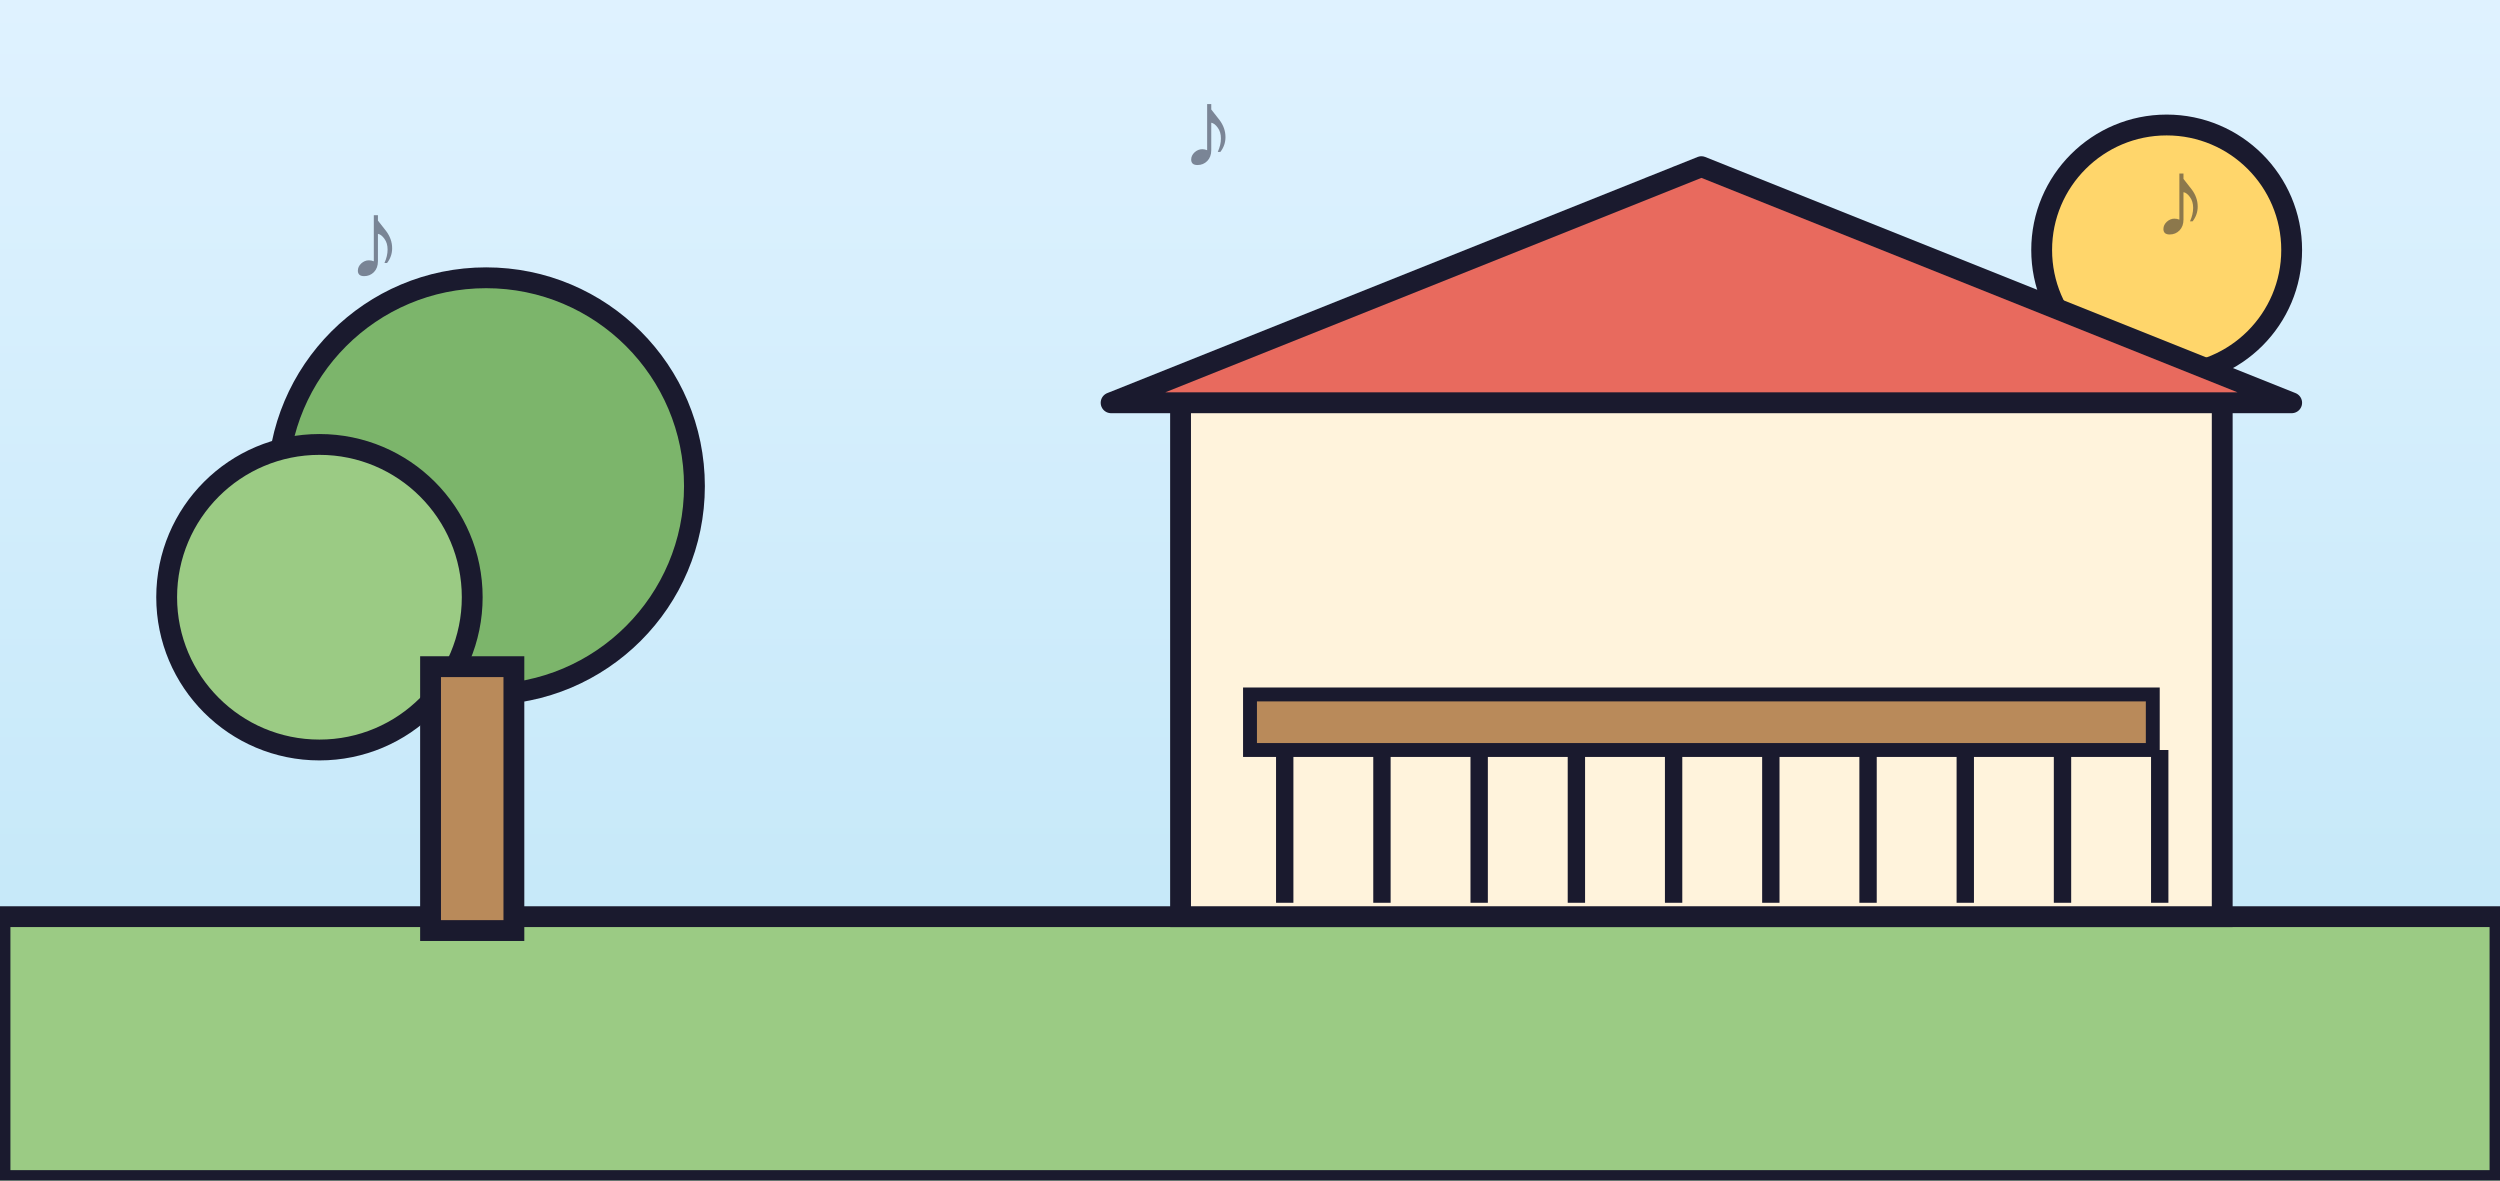
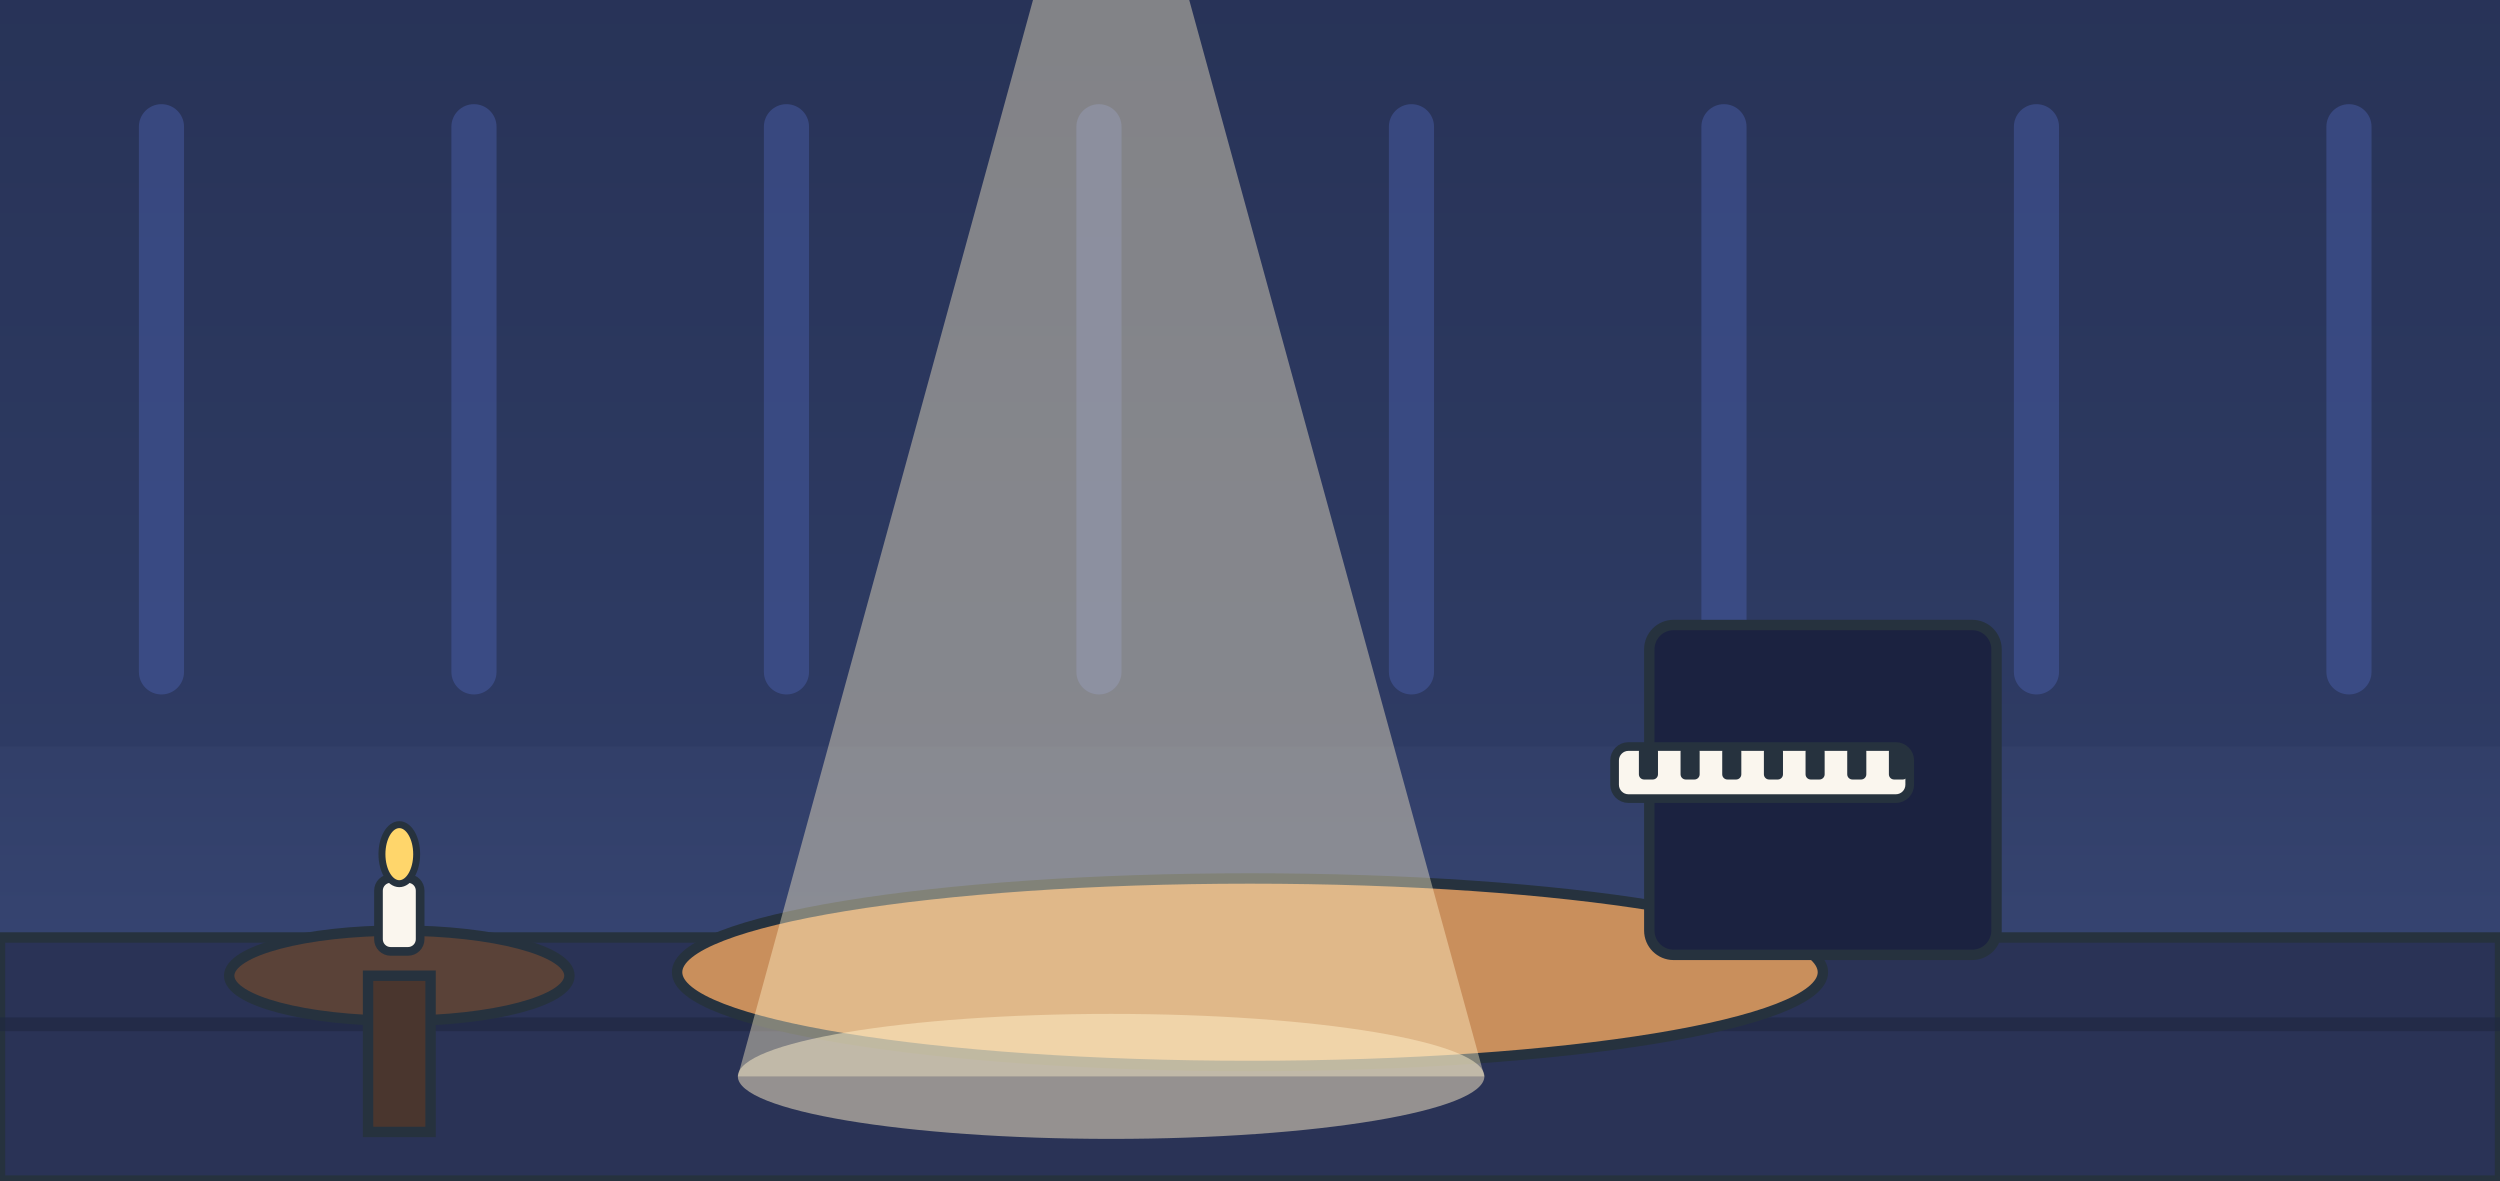
- <svg xmlns="http://www.w3.org/2000/svg" viewBox="0 0 360 170" preserveAspectRatio="xMidYMid slice">
+ <svg xmlns="http://www.w3.org/2000/svg" viewBox="0 0 1440 680">
  <defs>
-     <linearGradient id="s" x1="0" y1="0" x2="0" y2="1">
-       <stop offset="0" stop-color="#DFF2FF" />
-       <stop offset="1" stop-color="#BFE6F7" />
+     <linearGradient id="s1" x1="0" y1="0" x2="0" y2="1">
+       <stop offset="0" stop-color="#232B4A" />
+       <stop offset="1" stop-color="#3A4A7A" />
    </linearGradient>
  </defs>
-   <rect width="360" height="170" fill="url(#s)" />
-   <rect y="132" width="360" height="38" fill="#9BCB84" stroke="#1A1A2E" stroke-width="3" />
-   <circle cx="312" cy="36" r="18" fill="#FFD66B" stroke="#1A1A2E" stroke-width="3" />
-   <circle cx="70" cy="70" r="30" fill="#7CB56B" stroke="#1A1A2E" stroke-width="3" />
-   <circle cx="46" cy="86" r="22" fill="#9BCB84" stroke="#1A1A2E" stroke-width="3" />
-   <rect x="62" y="96" width="12" height="38" fill="#B98A5A" stroke="#1A1A2E" stroke-width="3" />
-   <rect x="170" y="56" width="150" height="76" fill="#FFF3DC" stroke="#1A1A2E" stroke-width="3" />
-   <path d="M 160 58 L 245 24 L 330 58 Z" fill="#E86A5E" stroke="#1A1A2E" stroke-width="3" stroke-linejoin="round" />
-   <rect x="180" y="100" width="130" height="8" fill="#B98A5A" stroke="#1A1A2E" stroke-width="2" />
-   <line x1="185" y1="108" x2="185" y2="130" stroke="#1A1A2E" stroke-width="2.5" />
-   <line x1="199" y1="108" x2="199" y2="130" stroke="#1A1A2E" stroke-width="2.5" />
-   <line x1="213" y1="108" x2="213" y2="130" stroke="#1A1A2E" stroke-width="2.5" />
-   <line x1="227" y1="108" x2="227" y2="130" stroke="#1A1A2E" stroke-width="2.5" />
-   <line x1="241" y1="108" x2="241" y2="130" stroke="#1A1A2E" stroke-width="2.5" />
-   <line x1="255" y1="108" x2="255" y2="130" stroke="#1A1A2E" stroke-width="2.5" />
-   <line x1="269" y1="108" x2="269" y2="130" stroke="#1A1A2E" stroke-width="2.5" />
-   <line x1="283" y1="108" x2="283" y2="130" stroke="#1A1A2E" stroke-width="2.5" />
-   <line x1="297" y1="108" x2="297" y2="130" stroke="#1A1A2E" stroke-width="2.5" />
-   <line x1="311" y1="108" x2="311" y2="130" stroke="#1A1A2E" stroke-width="2.5" />
-   <text x="50" y="40" font-size="16" fill="#1A1A2E" opacity="0.5">♪</text>
-   <text x="310" y="34" font-size="16" fill="#1A1A2E" opacity="0.5">♪</text>
-   <text x="170" y="24" font-size="16" fill="#1A1A2E" opacity="0.5">♪</text>
+   <rect width="1440" height="680" fill="url(#s1)" />
+   <rect x="0" y="0" width="1440" height="430" fill="#2C3860" opacity="0.6" />
+   <rect x="80" y="60" width="26" height="340" rx="13" fill="#4A5FAE" opacity="0.45" />
+   <rect x="260" y="60" width="26" height="340" rx="13" fill="#4A5FAE" opacity="0.45" />
+   <rect x="440" y="60" width="26" height="340" rx="13" fill="#4A5FAE" opacity="0.45" />
+   <rect x="620" y="60" width="26" height="340" rx="13" fill="#4A5FAE" opacity="0.45" />
+   <rect x="800" y="60" width="26" height="340" rx="13" fill="#4A5FAE" opacity="0.45" />
+   <rect x="980" y="60" width="26" height="340" rx="13" fill="#4A5FAE" opacity="0.45" />
+   <rect x="1160" y="60" width="26" height="340" rx="13" fill="#4A5FAE" opacity="0.45" />
+   <rect x="1340" y="60" width="26" height="340" rx="13" fill="#4A5FAE" opacity="0.45" />
+   <rect x="0" y="540" width="1440" height="140" fill="#2A3356" stroke="#26323E" stroke-width="6" />
+   <rect x="0" y="586" width="1440" height="8" fill="#1E2740" opacity="0.6" />
+   <ellipse cx="720" cy="560" rx="330" ry="54" fill="#C98F5C" stroke="#26323E" stroke-width="6" />
+   <rect x="950" y="360" width="200" height="190" rx="14" fill="#1B2240" stroke="#26323E" stroke-width="6" />
+   <rect x="930" y="430" width="170" height="30" rx="8" fill="#FAF6EE" stroke="#26323E" stroke-width="5" />
+   <rect x="944" y="430" width="11" height="19" rx="3" fill="#26323E" />
+   <rect x="968" y="430" width="11" height="19" rx="3" fill="#26323E" />
+   <rect x="992" y="430" width="11" height="19" rx="3" fill="#26323E" />
+   <rect x="1016" y="430" width="11" height="19" rx="3" fill="#26323E" />
+   <rect x="1040" y="430" width="11" height="19" rx="3" fill="#26323E" />
+   <rect x="1064" y="430" width="11" height="19" rx="3" fill="#26323E" />
+   <rect x="1088" y="430" width="11" height="19" rx="3" fill="#26323E" />
+   <polygon points="595,0 685,0 855,620 425,620" fill="#FFF0C9" opacity="0.42" />
+   <ellipse cx="640" cy="620" rx="215" ry="36" fill="#FFF0C9" opacity="0.5" />
+   <ellipse cx="230" cy="562" rx="98" ry="26" fill="#5A4238" stroke="#26323E" stroke-width="6" />
+   <rect x="212" y="562" width="36" height="90" fill="#4A362E" stroke="#26323E" stroke-width="6" />
+   <rect x="218" y="506" width="24" height="42" rx="7" fill="#FAF6EE" stroke="#26323E" stroke-width="5" />
+   <ellipse cx="230" cy="492" rx="10" ry="17" fill="#FFD66B" stroke="#26323E" stroke-width="4" />
</svg>
